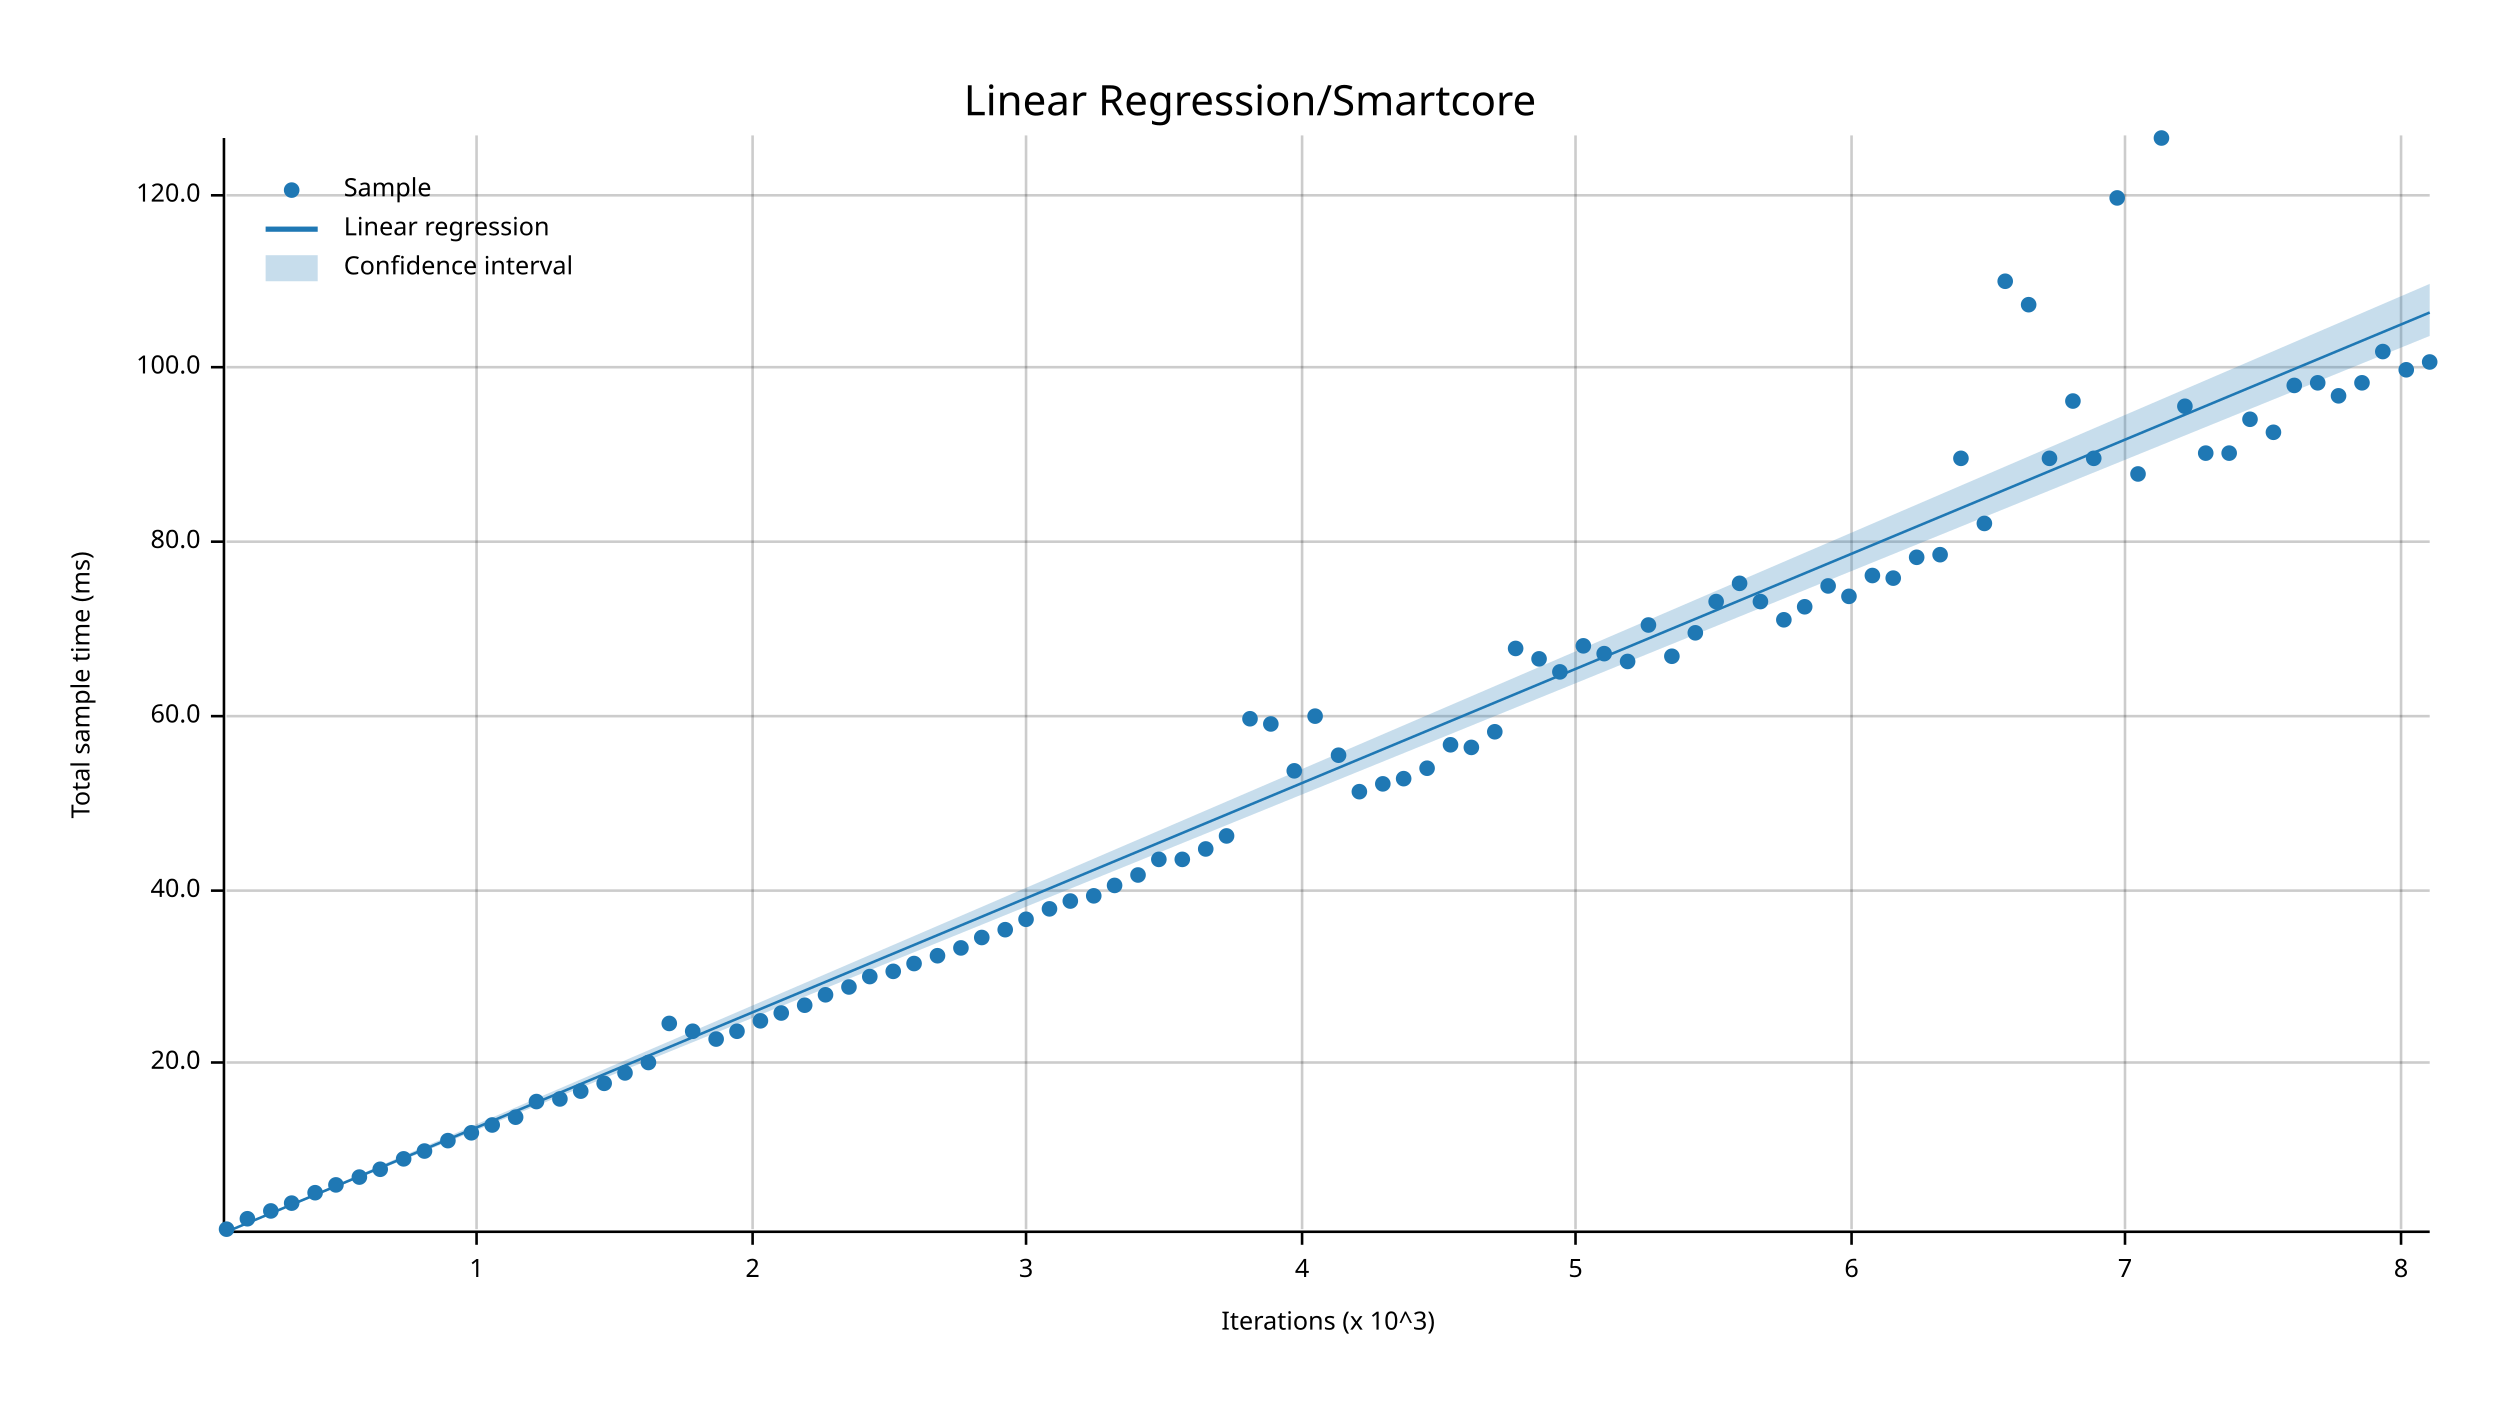
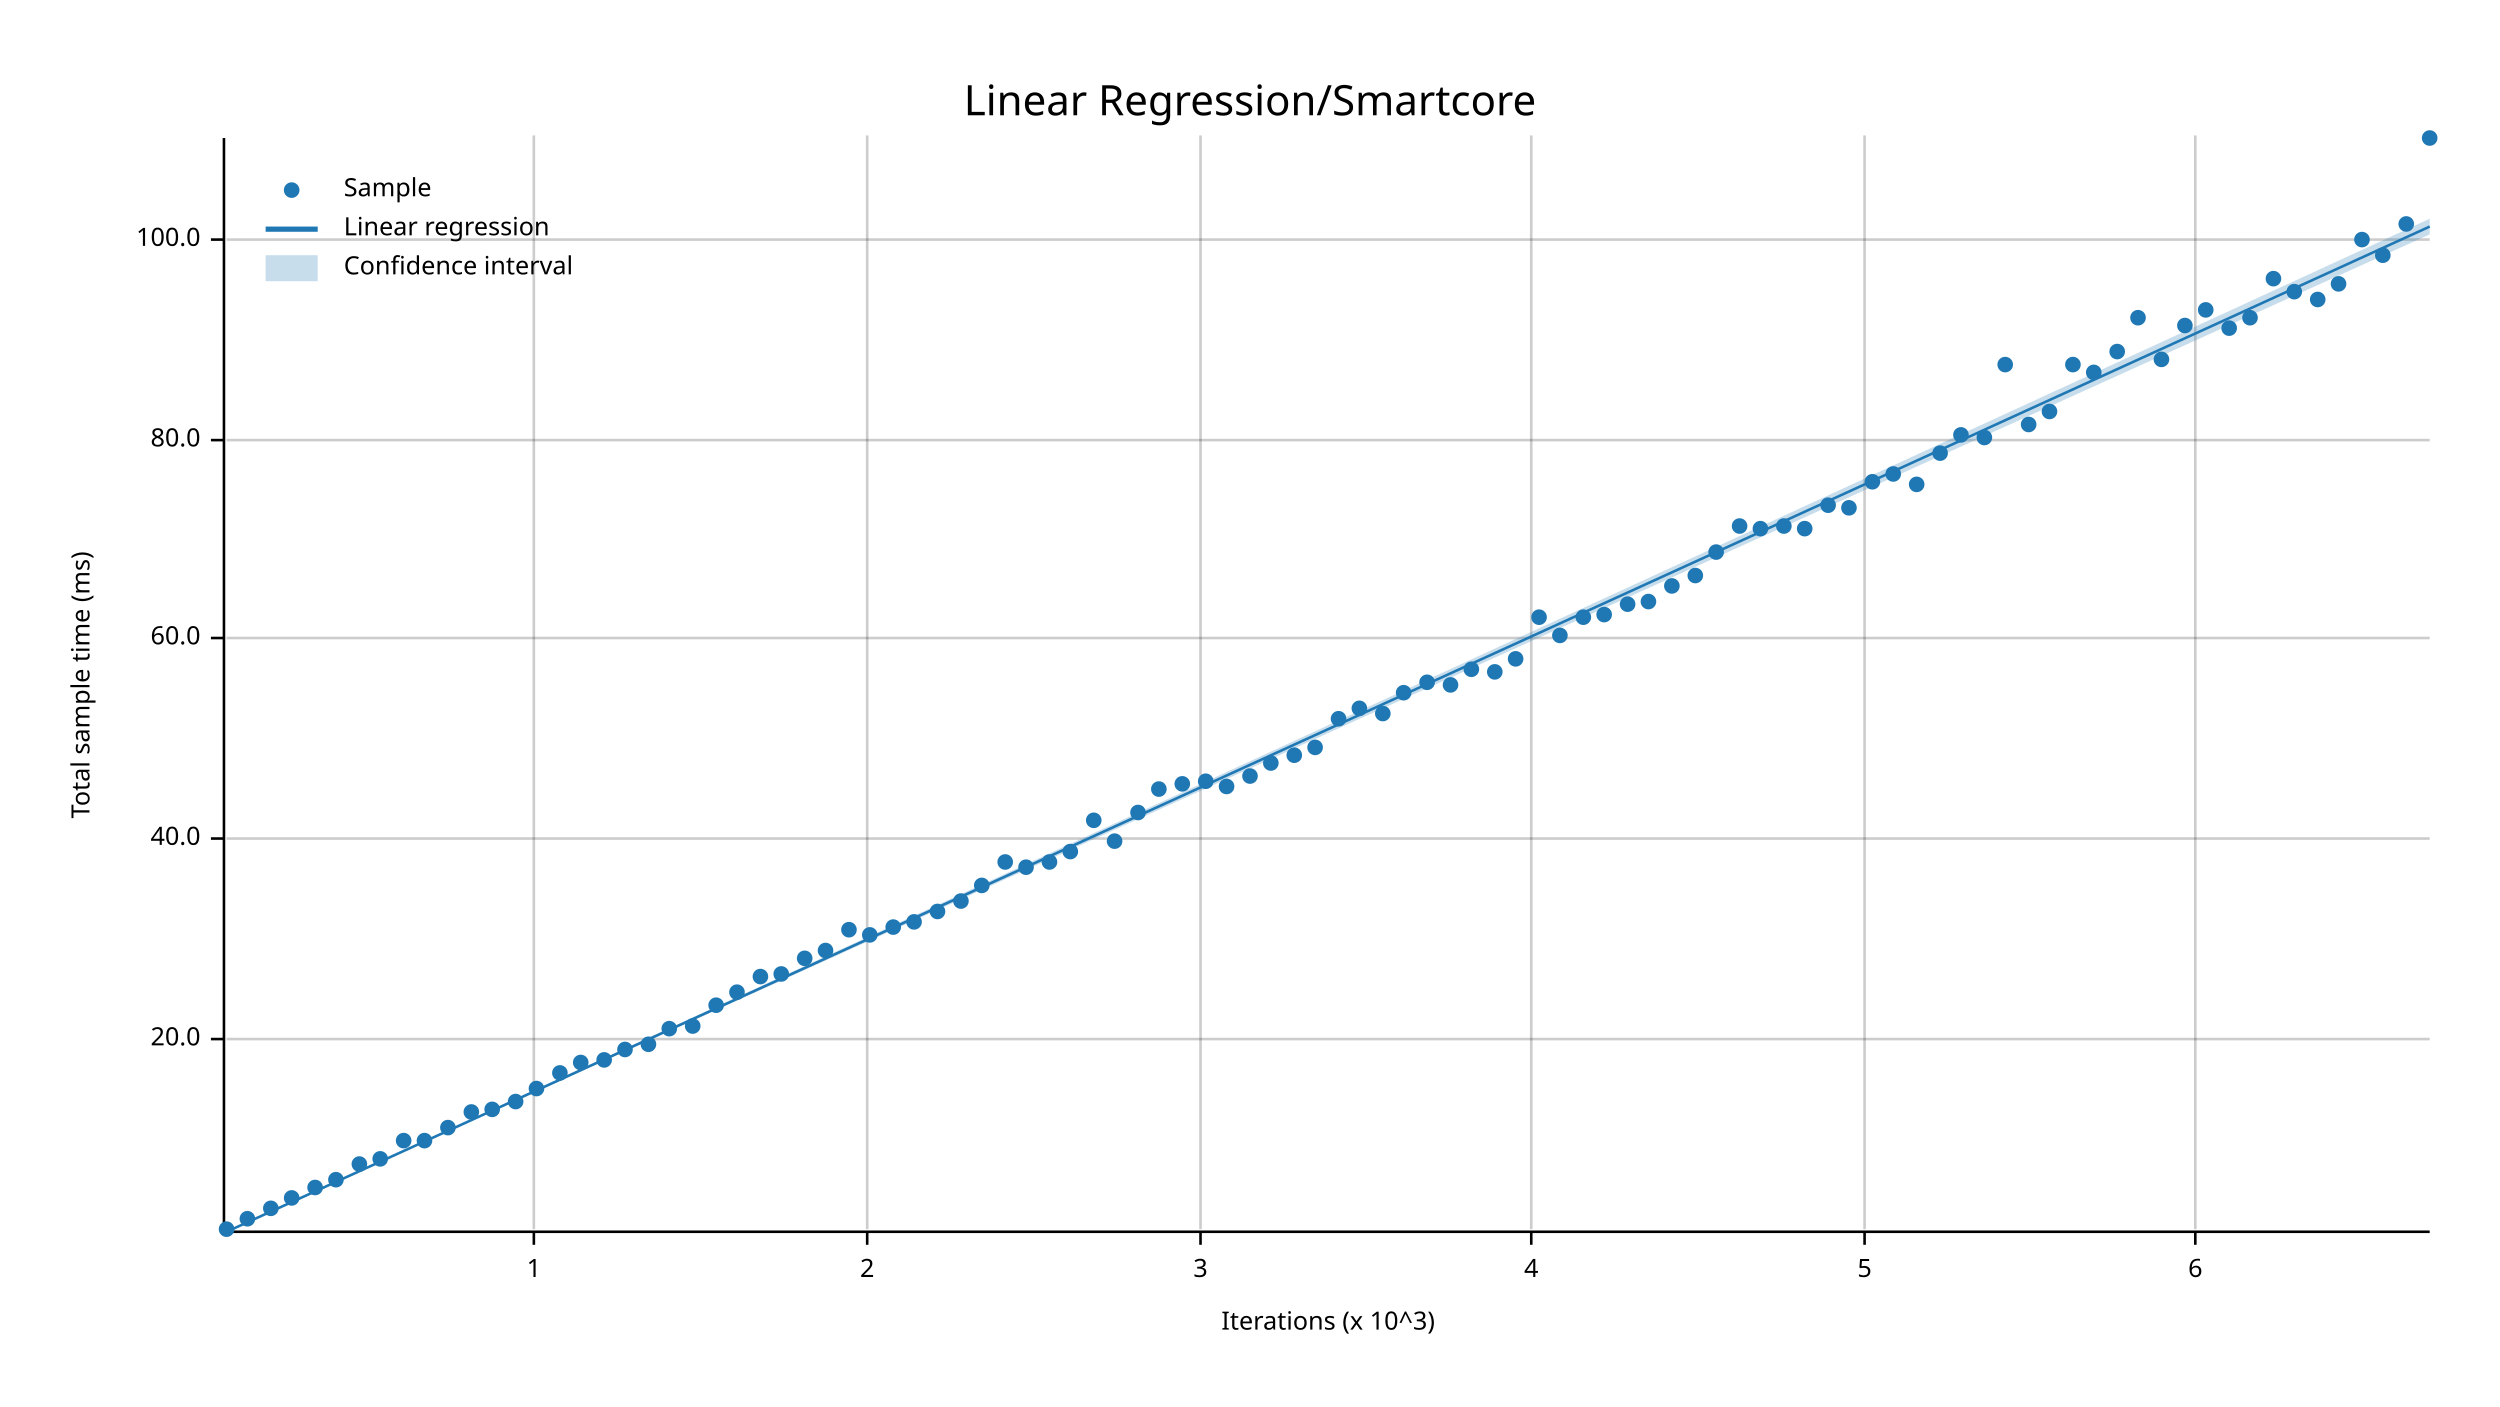
<svg xmlns="http://www.w3.org/2000/svg" width="960" height="540" viewBox="0 0 960 540">
  <text x="480" y="32" dy="0.76em" text-anchor="middle" font-family="sans-serif" font-size="16.129" opacity="1" fill="#000000">
Linear Regression/Smartcore
</text>
  <text x="27" y="263" dy="0.76em" text-anchor="middle" font-family="sans-serif" font-size="9.677" opacity="1" fill="#000000" transform="rotate(270, 27, 263)">
Total sample time (ms)
</text>
  <text x="510" y="513" dy="-0.5ex" text-anchor="middle" font-family="sans-serif" font-size="9.677" opacity="1" fill="#000000">
Iterations (x 10^3)
</text>
-   <line opacity="0.2" stroke="#000000" stroke-width="1" x1="183" y1="472" x2="183" y2="52" />
-   <line opacity="0.2" stroke="#000000" stroke-width="1" x1="289" y1="472" x2="289" y2="52" />
-   <line opacity="0.2" stroke="#000000" stroke-width="1" x1="394" y1="472" x2="394" y2="52" />
-   <line opacity="0.2" stroke="#000000" stroke-width="1" x1="500" y1="472" x2="500" y2="52" />
-   <line opacity="0.2" stroke="#000000" stroke-width="1" x1="605" y1="472" x2="605" y2="52" />
-   <line opacity="0.2" stroke="#000000" stroke-width="1" x1="711" y1="472" x2="711" y2="52" />
-   <line opacity="0.2" stroke="#000000" stroke-width="1" x1="816" y1="472" x2="816" y2="52" />
-   <line opacity="0.2" stroke="#000000" stroke-width="1" x1="922" y1="472" x2="922" y2="52" />
-   <line opacity="0.2" stroke="#000000" stroke-width="1" x1="87" y1="408" x2="933" y2="408" />
-   <line opacity="0.2" stroke="#000000" stroke-width="1" x1="87" y1="342" x2="933" y2="342" />
-   <line opacity="0.2" stroke="#000000" stroke-width="1" x1="87" y1="275" x2="933" y2="275" />
-   <line opacity="0.2" stroke="#000000" stroke-width="1" x1="87" y1="208" x2="933" y2="208" />
-   <line opacity="0.2" stroke="#000000" stroke-width="1" x1="87" y1="141" x2="933" y2="141" />
-   <line opacity="0.2" stroke="#000000" stroke-width="1" x1="87" y1="75" x2="933" y2="75" />
+   <line opacity="0.2" stroke="#000000" stroke-width="1" x1="205" y1="472" x2="205" y2="52" />
+   <line opacity="0.2" stroke="#000000" stroke-width="1" x1="333" y1="472" x2="333" y2="52" />
+   <line opacity="0.2" stroke="#000000" stroke-width="1" x1="461" y1="472" x2="461" y2="52" />
+   <line opacity="0.2" stroke="#000000" stroke-width="1" x1="588" y1="472" x2="588" y2="52" />
+   <line opacity="0.2" stroke="#000000" stroke-width="1" x1="716" y1="472" x2="716" y2="52" />
+   <line opacity="0.2" stroke="#000000" stroke-width="1" x1="843" y1="472" x2="843" y2="52" />
+   <line opacity="0.2" stroke="#000000" stroke-width="1" x1="87" y1="399" x2="933" y2="399" />
+   <line opacity="0.2" stroke="#000000" stroke-width="1" x1="87" y1="322" x2="933" y2="322" />
+   <line opacity="0.2" stroke="#000000" stroke-width="1" x1="87" y1="245" x2="933" y2="245" />
+   <line opacity="0.2" stroke="#000000" stroke-width="1" x1="87" y1="169" x2="933" y2="169" />
+   <line opacity="0.2" stroke="#000000" stroke-width="1" x1="87" y1="92" x2="933" y2="92" />
  <polyline fill="none" opacity="1" stroke="#000000" stroke-width="1" points="86,53 86,473 " />
-   <text x="77" y="408" dy="0.5ex" text-anchor="end" font-family="sans-serif" font-size="9.677" opacity="1" fill="#000000">
+   <text x="77" y="399" dy="0.5ex" text-anchor="end" font-family="sans-serif" font-size="9.677" opacity="1" fill="#000000">
20.0
</text>
-   <polyline fill="none" opacity="1" stroke="#000000" stroke-width="1" points="81,408 86,408 " />
-   <text x="77" y="342" dy="0.5ex" text-anchor="end" font-family="sans-serif" font-size="9.677" opacity="1" fill="#000000">
+   <polyline fill="none" opacity="1" stroke="#000000" stroke-width="1" points="81,399 86,399 " />
+   <text x="77" y="322" dy="0.5ex" text-anchor="end" font-family="sans-serif" font-size="9.677" opacity="1" fill="#000000">
40.0
</text>
-   <polyline fill="none" opacity="1" stroke="#000000" stroke-width="1" points="81,342 86,342 " />
-   <text x="77" y="275" dy="0.5ex" text-anchor="end" font-family="sans-serif" font-size="9.677" opacity="1" fill="#000000">
+   <polyline fill="none" opacity="1" stroke="#000000" stroke-width="1" points="81,322 86,322 " />
+   <text x="77" y="245" dy="0.5ex" text-anchor="end" font-family="sans-serif" font-size="9.677" opacity="1" fill="#000000">
60.0
</text>
-   <polyline fill="none" opacity="1" stroke="#000000" stroke-width="1" points="81,275 86,275 " />
-   <text x="77" y="208" dy="0.5ex" text-anchor="end" font-family="sans-serif" font-size="9.677" opacity="1" fill="#000000">
+   <polyline fill="none" opacity="1" stroke="#000000" stroke-width="1" points="81,245 86,245 " />
+   <text x="77" y="169" dy="0.5ex" text-anchor="end" font-family="sans-serif" font-size="9.677" opacity="1" fill="#000000">
80.0
</text>
-   <polyline fill="none" opacity="1" stroke="#000000" stroke-width="1" points="81,208 86,208 " />
-   <text x="77" y="141" dy="0.5ex" text-anchor="end" font-family="sans-serif" font-size="9.677" opacity="1" fill="#000000">
+   <polyline fill="none" opacity="1" stroke="#000000" stroke-width="1" points="81,169 86,169 " />
+   <text x="77" y="92" dy="0.5ex" text-anchor="end" font-family="sans-serif" font-size="9.677" opacity="1" fill="#000000">
100.0
</text>
-   <polyline fill="none" opacity="1" stroke="#000000" stroke-width="1" points="81,141 86,141 " />
-   <text x="77" y="75" dy="0.5ex" text-anchor="end" font-family="sans-serif" font-size="9.677" opacity="1" fill="#000000">
- 120.0
- </text>
-   <polyline fill="none" opacity="1" stroke="#000000" stroke-width="1" points="81,75 86,75 " />
+   <polyline fill="none" opacity="1" stroke="#000000" stroke-width="1" points="81,92 86,92 " />
  <polyline fill="none" opacity="1" stroke="#000000" stroke-width="1" points="87,473 933,473 " />
-   <text x="183" y="483" dy="0.76em" text-anchor="middle" font-family="sans-serif" font-size="9.677" opacity="1" fill="#000000">
+   <text x="205" y="483" dy="0.76em" text-anchor="middle" font-family="sans-serif" font-size="9.677" opacity="1" fill="#000000">
1
</text>
-   <polyline fill="none" opacity="1" stroke="#000000" stroke-width="1" points="183,473 183,478 " />
-   <text x="289" y="483" dy="0.76em" text-anchor="middle" font-family="sans-serif" font-size="9.677" opacity="1" fill="#000000">
+   <polyline fill="none" opacity="1" stroke="#000000" stroke-width="1" points="205,473 205,478 " />
+   <text x="333" y="483" dy="0.76em" text-anchor="middle" font-family="sans-serif" font-size="9.677" opacity="1" fill="#000000">
2
</text>
-   <polyline fill="none" opacity="1" stroke="#000000" stroke-width="1" points="289,473 289,478 " />
-   <text x="394" y="483" dy="0.76em" text-anchor="middle" font-family="sans-serif" font-size="9.677" opacity="1" fill="#000000">
+   <polyline fill="none" opacity="1" stroke="#000000" stroke-width="1" points="333,473 333,478 " />
+   <text x="461" y="483" dy="0.76em" text-anchor="middle" font-family="sans-serif" font-size="9.677" opacity="1" fill="#000000">
3
</text>
-   <polyline fill="none" opacity="1" stroke="#000000" stroke-width="1" points="394,473 394,478 " />
-   <text x="500" y="483" dy="0.76em" text-anchor="middle" font-family="sans-serif" font-size="9.677" opacity="1" fill="#000000">
+   <polyline fill="none" opacity="1" stroke="#000000" stroke-width="1" points="461,473 461,478 " />
+   <text x="588" y="483" dy="0.76em" text-anchor="middle" font-family="sans-serif" font-size="9.677" opacity="1" fill="#000000">
4
</text>
-   <polyline fill="none" opacity="1" stroke="#000000" stroke-width="1" points="500,473 500,478 " />
-   <text x="605" y="483" dy="0.76em" text-anchor="middle" font-family="sans-serif" font-size="9.677" opacity="1" fill="#000000">
+   <polyline fill="none" opacity="1" stroke="#000000" stroke-width="1" points="588,473 588,478 " />
+   <text x="716" y="483" dy="0.76em" text-anchor="middle" font-family="sans-serif" font-size="9.677" opacity="1" fill="#000000">
5
</text>
-   <polyline fill="none" opacity="1" stroke="#000000" stroke-width="1" points="605,473 605,478 " />
-   <text x="711" y="483" dy="0.76em" text-anchor="middle" font-family="sans-serif" font-size="9.677" opacity="1" fill="#000000">
+   <polyline fill="none" opacity="1" stroke="#000000" stroke-width="1" points="716,473 716,478 " />
+   <text x="843" y="483" dy="0.76em" text-anchor="middle" font-family="sans-serif" font-size="9.677" opacity="1" fill="#000000">
6
</text>
-   <polyline fill="none" opacity="1" stroke="#000000" stroke-width="1" points="711,473 711,478 " />
-   <text x="816" y="483" dy="0.76em" text-anchor="middle" font-family="sans-serif" font-size="9.677" opacity="1" fill="#000000">
- 7
- </text>
-   <polyline fill="none" opacity="1" stroke="#000000" stroke-width="1" points="816,473 816,478 " />
-   <text x="922" y="483" dy="0.76em" text-anchor="middle" font-family="sans-serif" font-size="9.677" opacity="1" fill="#000000">
- 8
- </text>
-   <polyline fill="none" opacity="1" stroke="#000000" stroke-width="1" points="922,473 922,478 " />
+   <polyline fill="none" opacity="1" stroke="#000000" stroke-width="1" points="843,473 843,478 " />
  <circle cx="87" cy="472" r="3" opacity="1" fill="#1F78B4" stroke="none" stroke-width="1" />
  <circle cx="95" cy="468" r="3" opacity="1" fill="#1F78B4" stroke="none" stroke-width="1" />
-   <circle cx="104" cy="465" r="3" opacity="1" fill="#1F78B4" stroke="none" stroke-width="1" />
-   <circle cx="112" cy="462" r="3" opacity="1" fill="#1F78B4" stroke="none" stroke-width="1" />
-   <circle cx="121" cy="458" r="3" opacity="1" fill="#1F78B4" stroke="none" stroke-width="1" />
-   <circle cx="129" cy="455" r="3" opacity="1" fill="#1F78B4" stroke="none" stroke-width="1" />
-   <circle cx="138" cy="452" r="3" opacity="1" fill="#1F78B4" stroke="none" stroke-width="1" />
-   <circle cx="146" cy="449" r="3" opacity="1" fill="#1F78B4" stroke="none" stroke-width="1" />
-   <circle cx="155" cy="445" r="3" opacity="1" fill="#1F78B4" stroke="none" stroke-width="1" />
-   <circle cx="163" cy="442" r="3" opacity="1" fill="#1F78B4" stroke="none" stroke-width="1" />
-   <circle cx="172" cy="438" r="3" opacity="1" fill="#1F78B4" stroke="none" stroke-width="1" />
-   <circle cx="181" cy="435" r="3" opacity="1" fill="#1F78B4" stroke="none" stroke-width="1" />
-   <circle cx="189" cy="432" r="3" opacity="1" fill="#1F78B4" stroke="none" stroke-width="1" />
-   <circle cx="198" cy="429" r="3" opacity="1" fill="#1F78B4" stroke="none" stroke-width="1" />
-   <circle cx="206" cy="423" r="3" opacity="1" fill="#1F78B4" stroke="none" stroke-width="1" />
-   <circle cx="215" cy="422" r="3" opacity="1" fill="#1F78B4" stroke="none" stroke-width="1" />
-   <circle cx="223" cy="419" r="3" opacity="1" fill="#1F78B4" stroke="none" stroke-width="1" />
-   <circle cx="232" cy="416" r="3" opacity="1" fill="#1F78B4" stroke="none" stroke-width="1" />
-   <circle cx="240" cy="412" r="3" opacity="1" fill="#1F78B4" stroke="none" stroke-width="1" />
-   <circle cx="249" cy="408" r="3" opacity="1" fill="#1F78B4" stroke="none" stroke-width="1" />
-   <circle cx="257" cy="393" r="3" opacity="1" fill="#1F78B4" stroke="none" stroke-width="1" />
-   <circle cx="266" cy="396" r="3" opacity="1" fill="#1F78B4" stroke="none" stroke-width="1" />
-   <circle cx="275" cy="399" r="3" opacity="1" fill="#1F78B4" stroke="none" stroke-width="1" />
-   <circle cx="283" cy="396" r="3" opacity="1" fill="#1F78B4" stroke="none" stroke-width="1" />
-   <circle cx="292" cy="392" r="3" opacity="1" fill="#1F78B4" stroke="none" stroke-width="1" />
-   <circle cx="300" cy="389" r="3" opacity="1" fill="#1F78B4" stroke="none" stroke-width="1" />
-   <circle cx="309" cy="386" r="3" opacity="1" fill="#1F78B4" stroke="none" stroke-width="1" />
-   <circle cx="317" cy="382" r="3" opacity="1" fill="#1F78B4" stroke="none" stroke-width="1" />
-   <circle cx="326" cy="379" r="3" opacity="1" fill="#1F78B4" stroke="none" stroke-width="1" />
-   <circle cx="334" cy="375" r="3" opacity="1" fill="#1F78B4" stroke="none" stroke-width="1" />
-   <circle cx="343" cy="373" r="3" opacity="1" fill="#1F78B4" stroke="none" stroke-width="1" />
-   <circle cx="351" cy="370" r="3" opacity="1" fill="#1F78B4" stroke="none" stroke-width="1" />
-   <circle cx="360" cy="367" r="3" opacity="1" fill="#1F78B4" stroke="none" stroke-width="1" />
-   <circle cx="369" cy="364" r="3" opacity="1" fill="#1F78B4" stroke="none" stroke-width="1" />
-   <circle cx="377" cy="360" r="3" opacity="1" fill="#1F78B4" stroke="none" stroke-width="1" />
-   <circle cx="386" cy="357" r="3" opacity="1" fill="#1F78B4" stroke="none" stroke-width="1" />
-   <circle cx="394" cy="353" r="3" opacity="1" fill="#1F78B4" stroke="none" stroke-width="1" />
-   <circle cx="403" cy="349" r="3" opacity="1" fill="#1F78B4" stroke="none" stroke-width="1" />
-   <circle cx="411" cy="346" r="3" opacity="1" fill="#1F78B4" stroke="none" stroke-width="1" />
-   <circle cx="420" cy="344" r="3" opacity="1" fill="#1F78B4" stroke="none" stroke-width="1" />
-   <circle cx="428" cy="340" r="3" opacity="1" fill="#1F78B4" stroke="none" stroke-width="1" />
-   <circle cx="437" cy="336" r="3" opacity="1" fill="#1F78B4" stroke="none" stroke-width="1" />
-   <circle cx="445" cy="330" r="3" opacity="1" fill="#1F78B4" stroke="none" stroke-width="1" />
-   <circle cx="454" cy="330" r="3" opacity="1" fill="#1F78B4" stroke="none" stroke-width="1" />
-   <circle cx="463" cy="326" r="3" opacity="1" fill="#1F78B4" stroke="none" stroke-width="1" />
-   <circle cx="471" cy="321" r="3" opacity="1" fill="#1F78B4" stroke="none" stroke-width="1" />
-   <circle cx="480" cy="276" r="3" opacity="1" fill="#1F78B4" stroke="none" stroke-width="1" />
-   <circle cx="488" cy="278" r="3" opacity="1" fill="#1F78B4" stroke="none" stroke-width="1" />
-   <circle cx="497" cy="296" r="3" opacity="1" fill="#1F78B4" stroke="none" stroke-width="1" />
-   <circle cx="505" cy="275" r="3" opacity="1" fill="#1F78B4" stroke="none" stroke-width="1" />
-   <circle cx="514" cy="290" r="3" opacity="1" fill="#1F78B4" stroke="none" stroke-width="1" />
-   <circle cx="522" cy="304" r="3" opacity="1" fill="#1F78B4" stroke="none" stroke-width="1" />
-   <circle cx="531" cy="301" r="3" opacity="1" fill="#1F78B4" stroke="none" stroke-width="1" />
-   <circle cx="539" cy="299" r="3" opacity="1" fill="#1F78B4" stroke="none" stroke-width="1" />
-   <circle cx="548" cy="295" r="3" opacity="1" fill="#1F78B4" stroke="none" stroke-width="1" />
-   <circle cx="557" cy="286" r="3" opacity="1" fill="#1F78B4" stroke="none" stroke-width="1" />
-   <circle cx="565" cy="287" r="3" opacity="1" fill="#1F78B4" stroke="none" stroke-width="1" />
-   <circle cx="574" cy="281" r="3" opacity="1" fill="#1F78B4" stroke="none" stroke-width="1" />
-   <circle cx="582" cy="249" r="3" opacity="1" fill="#1F78B4" stroke="none" stroke-width="1" />
-   <circle cx="591" cy="253" r="3" opacity="1" fill="#1F78B4" stroke="none" stroke-width="1" />
-   <circle cx="599" cy="258" r="3" opacity="1" fill="#1F78B4" stroke="none" stroke-width="1" />
-   <circle cx="608" cy="248" r="3" opacity="1" fill="#1F78B4" stroke="none" stroke-width="1" />
-   <circle cx="616" cy="251" r="3" opacity="1" fill="#1F78B4" stroke="none" stroke-width="1" />
-   <circle cx="625" cy="254" r="3" opacity="1" fill="#1F78B4" stroke="none" stroke-width="1" />
-   <circle cx="633" cy="240" r="3" opacity="1" fill="#1F78B4" stroke="none" stroke-width="1" />
-   <circle cx="642" cy="252" r="3" opacity="1" fill="#1F78B4" stroke="none" stroke-width="1" />
-   <circle cx="651" cy="243" r="3" opacity="1" fill="#1F78B4" stroke="none" stroke-width="1" />
-   <circle cx="659" cy="231" r="3" opacity="1" fill="#1F78B4" stroke="none" stroke-width="1" />
-   <circle cx="668" cy="224" r="3" opacity="1" fill="#1F78B4" stroke="none" stroke-width="1" />
-   <circle cx="676" cy="231" r="3" opacity="1" fill="#1F78B4" stroke="none" stroke-width="1" />
-   <circle cx="685" cy="238" r="3" opacity="1" fill="#1F78B4" stroke="none" stroke-width="1" />
-   <circle cx="693" cy="233" r="3" opacity="1" fill="#1F78B4" stroke="none" stroke-width="1" />
-   <circle cx="702" cy="225" r="3" opacity="1" fill="#1F78B4" stroke="none" stroke-width="1" />
-   <circle cx="710" cy="229" r="3" opacity="1" fill="#1F78B4" stroke="none" stroke-width="1" />
-   <circle cx="719" cy="221" r="3" opacity="1" fill="#1F78B4" stroke="none" stroke-width="1" />
-   <circle cx="727" cy="222" r="3" opacity="1" fill="#1F78B4" stroke="none" stroke-width="1" />
-   <circle cx="736" cy="214" r="3" opacity="1" fill="#1F78B4" stroke="none" stroke-width="1" />
-   <circle cx="745" cy="213" r="3" opacity="1" fill="#1F78B4" stroke="none" stroke-width="1" />
-   <circle cx="753" cy="176" r="3" opacity="1" fill="#1F78B4" stroke="none" stroke-width="1" />
-   <circle cx="762" cy="201" r="3" opacity="1" fill="#1F78B4" stroke="none" stroke-width="1" />
-   <circle cx="770" cy="108" r="3" opacity="1" fill="#1F78B4" stroke="none" stroke-width="1" />
-   <circle cx="779" cy="117" r="3" opacity="1" fill="#1F78B4" stroke="none" stroke-width="1" />
-   <circle cx="787" cy="176" r="3" opacity="1" fill="#1F78B4" stroke="none" stroke-width="1" />
-   <circle cx="796" cy="154" r="3" opacity="1" fill="#1F78B4" stroke="none" stroke-width="1" />
-   <circle cx="804" cy="176" r="3" opacity="1" fill="#1F78B4" stroke="none" stroke-width="1" />
-   <circle cx="813" cy="76" r="3" opacity="1" fill="#1F78B4" stroke="none" stroke-width="1" />
-   <circle cx="821" cy="182" r="3" opacity="1" fill="#1F78B4" stroke="none" stroke-width="1" />
-   <circle cx="830" cy="53" r="3" opacity="1" fill="#1F78B4" stroke="none" stroke-width="1" />
-   <circle cx="839" cy="156" r="3" opacity="1" fill="#1F78B4" stroke="none" stroke-width="1" />
-   <circle cx="847" cy="174" r="3" opacity="1" fill="#1F78B4" stroke="none" stroke-width="1" />
-   <circle cx="856" cy="174" r="3" opacity="1" fill="#1F78B4" stroke="none" stroke-width="1" />
-   <circle cx="864" cy="161" r="3" opacity="1" fill="#1F78B4" stroke="none" stroke-width="1" />
-   <circle cx="873" cy="166" r="3" opacity="1" fill="#1F78B4" stroke="none" stroke-width="1" />
-   <circle cx="881" cy="148" r="3" opacity="1" fill="#1F78B4" stroke="none" stroke-width="1" />
-   <circle cx="890" cy="147" r="3" opacity="1" fill="#1F78B4" stroke="none" stroke-width="1" />
-   <circle cx="898" cy="152" r="3" opacity="1" fill="#1F78B4" stroke="none" stroke-width="1" />
-   <circle cx="907" cy="147" r="3" opacity="1" fill="#1F78B4" stroke="none" stroke-width="1" />
-   <circle cx="915" cy="135" r="3" opacity="1" fill="#1F78B4" stroke="none" stroke-width="1" />
-   <circle cx="924" cy="142" r="3" opacity="1" fill="#1F78B4" stroke="none" stroke-width="1" />
-   <circle cx="933" cy="139" r="3" opacity="1" fill="#1F78B4" stroke="none" stroke-width="1" />
-   <polyline fill="none" opacity="1" stroke="#1F78B4" stroke-width="1" points="87,473 933,120 " />
-   <polygon opacity="0.25" fill="#1F78B4" points="87,473 933,129 933,109 " />
+   <circle cx="104" cy="464" r="3" opacity="1" fill="#1F78B4" stroke="none" stroke-width="1" />
+   <circle cx="112" cy="460" r="3" opacity="1" fill="#1F78B4" stroke="none" stroke-width="1" />
+   <circle cx="121" cy="456" r="3" opacity="1" fill="#1F78B4" stroke="none" stroke-width="1" />
+   <circle cx="129" cy="453" r="3" opacity="1" fill="#1F78B4" stroke="none" stroke-width="1" />
+   <circle cx="138" cy="447" r="3" opacity="1" fill="#1F78B4" stroke="none" stroke-width="1" />
+   <circle cx="146" cy="445" r="3" opacity="1" fill="#1F78B4" stroke="none" stroke-width="1" />
+   <circle cx="155" cy="438" r="3" opacity="1" fill="#1F78B4" stroke="none" stroke-width="1" />
+   <circle cx="163" cy="438" r="3" opacity="1" fill="#1F78B4" stroke="none" stroke-width="1" />
+   <circle cx="172" cy="433" r="3" opacity="1" fill="#1F78B4" stroke="none" stroke-width="1" />
+   <circle cx="181" cy="427" r="3" opacity="1" fill="#1F78B4" stroke="none" stroke-width="1" />
+   <circle cx="189" cy="426" r="3" opacity="1" fill="#1F78B4" stroke="none" stroke-width="1" />
+   <circle cx="198" cy="423" r="3" opacity="1" fill="#1F78B4" stroke="none" stroke-width="1" />
+   <circle cx="206" cy="418" r="3" opacity="1" fill="#1F78B4" stroke="none" stroke-width="1" />
+   <circle cx="215" cy="412" r="3" opacity="1" fill="#1F78B4" stroke="none" stroke-width="1" />
+   <circle cx="223" cy="408" r="3" opacity="1" fill="#1F78B4" stroke="none" stroke-width="1" />
+   <circle cx="232" cy="407" r="3" opacity="1" fill="#1F78B4" stroke="none" stroke-width="1" />
+   <circle cx="240" cy="403" r="3" opacity="1" fill="#1F78B4" stroke="none" stroke-width="1" />
+   <circle cx="249" cy="401" r="3" opacity="1" fill="#1F78B4" stroke="none" stroke-width="1" />
+   <circle cx="257" cy="395" r="3" opacity="1" fill="#1F78B4" stroke="none" stroke-width="1" />
+   <circle cx="266" cy="394" r="3" opacity="1" fill="#1F78B4" stroke="none" stroke-width="1" />
+   <circle cx="275" cy="386" r="3" opacity="1" fill="#1F78B4" stroke="none" stroke-width="1" />
+   <circle cx="283" cy="381" r="3" opacity="1" fill="#1F78B4" stroke="none" stroke-width="1" />
+   <circle cx="292" cy="375" r="3" opacity="1" fill="#1F78B4" stroke="none" stroke-width="1" />
+   <circle cx="300" cy="374" r="3" opacity="1" fill="#1F78B4" stroke="none" stroke-width="1" />
+   <circle cx="309" cy="368" r="3" opacity="1" fill="#1F78B4" stroke="none" stroke-width="1" />
+   <circle cx="317" cy="365" r="3" opacity="1" fill="#1F78B4" stroke="none" stroke-width="1" />
+   <circle cx="326" cy="357" r="3" opacity="1" fill="#1F78B4" stroke="none" stroke-width="1" />
+   <circle cx="334" cy="359" r="3" opacity="1" fill="#1F78B4" stroke="none" stroke-width="1" />
+   <circle cx="343" cy="356" r="3" opacity="1" fill="#1F78B4" stroke="none" stroke-width="1" />
+   <circle cx="351" cy="354" r="3" opacity="1" fill="#1F78B4" stroke="none" stroke-width="1" />
+   <circle cx="360" cy="350" r="3" opacity="1" fill="#1F78B4" stroke="none" stroke-width="1" />
+   <circle cx="369" cy="346" r="3" opacity="1" fill="#1F78B4" stroke="none" stroke-width="1" />
+   <circle cx="377" cy="340" r="3" opacity="1" fill="#1F78B4" stroke="none" stroke-width="1" />
+   <circle cx="386" cy="331" r="3" opacity="1" fill="#1F78B4" stroke="none" stroke-width="1" />
+   <circle cx="394" cy="333" r="3" opacity="1" fill="#1F78B4" stroke="none" stroke-width="1" />
+   <circle cx="403" cy="331" r="3" opacity="1" fill="#1F78B4" stroke="none" stroke-width="1" />
+   <circle cx="411" cy="327" r="3" opacity="1" fill="#1F78B4" stroke="none" stroke-width="1" />
+   <circle cx="420" cy="315" r="3" opacity="1" fill="#1F78B4" stroke="none" stroke-width="1" />
+   <circle cx="428" cy="323" r="3" opacity="1" fill="#1F78B4" stroke="none" stroke-width="1" />
+   <circle cx="437" cy="312" r="3" opacity="1" fill="#1F78B4" stroke="none" stroke-width="1" />
+   <circle cx="445" cy="303" r="3" opacity="1" fill="#1F78B4" stroke="none" stroke-width="1" />
+   <circle cx="454" cy="301" r="3" opacity="1" fill="#1F78B4" stroke="none" stroke-width="1" />
+   <circle cx="463" cy="300" r="3" opacity="1" fill="#1F78B4" stroke="none" stroke-width="1" />
+   <circle cx="471" cy="302" r="3" opacity="1" fill="#1F78B4" stroke="none" stroke-width="1" />
+   <circle cx="480" cy="298" r="3" opacity="1" fill="#1F78B4" stroke="none" stroke-width="1" />
+   <circle cx="488" cy="293" r="3" opacity="1" fill="#1F78B4" stroke="none" stroke-width="1" />
+   <circle cx="497" cy="290" r="3" opacity="1" fill="#1F78B4" stroke="none" stroke-width="1" />
+   <circle cx="505" cy="287" r="3" opacity="1" fill="#1F78B4" stroke="none" stroke-width="1" />
+   <circle cx="514" cy="276" r="3" opacity="1" fill="#1F78B4" stroke="none" stroke-width="1" />
+   <circle cx="522" cy="272" r="3" opacity="1" fill="#1F78B4" stroke="none" stroke-width="1" />
+   <circle cx="531" cy="274" r="3" opacity="1" fill="#1F78B4" stroke="none" stroke-width="1" />
+   <circle cx="539" cy="266" r="3" opacity="1" fill="#1F78B4" stroke="none" stroke-width="1" />
+   <circle cx="548" cy="262" r="3" opacity="1" fill="#1F78B4" stroke="none" stroke-width="1" />
+   <circle cx="557" cy="263" r="3" opacity="1" fill="#1F78B4" stroke="none" stroke-width="1" />
+   <circle cx="565" cy="257" r="3" opacity="1" fill="#1F78B4" stroke="none" stroke-width="1" />
+   <circle cx="574" cy="258" r="3" opacity="1" fill="#1F78B4" stroke="none" stroke-width="1" />
+   <circle cx="582" cy="253" r="3" opacity="1" fill="#1F78B4" stroke="none" stroke-width="1" />
+   <circle cx="591" cy="237" r="3" opacity="1" fill="#1F78B4" stroke="none" stroke-width="1" />
+   <circle cx="599" cy="244" r="3" opacity="1" fill="#1F78B4" stroke="none" stroke-width="1" />
+   <circle cx="608" cy="237" r="3" opacity="1" fill="#1F78B4" stroke="none" stroke-width="1" />
+   <circle cx="616" cy="236" r="3" opacity="1" fill="#1F78B4" stroke="none" stroke-width="1" />
+   <circle cx="625" cy="232" r="3" opacity="1" fill="#1F78B4" stroke="none" stroke-width="1" />
+   <circle cx="633" cy="231" r="3" opacity="1" fill="#1F78B4" stroke="none" stroke-width="1" />
+   <circle cx="642" cy="225" r="3" opacity="1" fill="#1F78B4" stroke="none" stroke-width="1" />
+   <circle cx="651" cy="221" r="3" opacity="1" fill="#1F78B4" stroke="none" stroke-width="1" />
+   <circle cx="659" cy="212" r="3" opacity="1" fill="#1F78B4" stroke="none" stroke-width="1" />
+   <circle cx="668" cy="202" r="3" opacity="1" fill="#1F78B4" stroke="none" stroke-width="1" />
+   <circle cx="676" cy="203" r="3" opacity="1" fill="#1F78B4" stroke="none" stroke-width="1" />
+   <circle cx="685" cy="202" r="3" opacity="1" fill="#1F78B4" stroke="none" stroke-width="1" />
+   <circle cx="693" cy="203" r="3" opacity="1" fill="#1F78B4" stroke="none" stroke-width="1" />
+   <circle cx="702" cy="194" r="3" opacity="1" fill="#1F78B4" stroke="none" stroke-width="1" />
+   <circle cx="710" cy="195" r="3" opacity="1" fill="#1F78B4" stroke="none" stroke-width="1" />
+   <circle cx="719" cy="185" r="3" opacity="1" fill="#1F78B4" stroke="none" stroke-width="1" />
+   <circle cx="727" cy="182" r="3" opacity="1" fill="#1F78B4" stroke="none" stroke-width="1" />
+   <circle cx="736" cy="186" r="3" opacity="1" fill="#1F78B4" stroke="none" stroke-width="1" />
+   <circle cx="745" cy="174" r="3" opacity="1" fill="#1F78B4" stroke="none" stroke-width="1" />
+   <circle cx="753" cy="167" r="3" opacity="1" fill="#1F78B4" stroke="none" stroke-width="1" />
+   <circle cx="762" cy="168" r="3" opacity="1" fill="#1F78B4" stroke="none" stroke-width="1" />
+   <circle cx="770" cy="140" r="3" opacity="1" fill="#1F78B4" stroke="none" stroke-width="1" />
+   <circle cx="779" cy="163" r="3" opacity="1" fill="#1F78B4" stroke="none" stroke-width="1" />
+   <circle cx="787" cy="158" r="3" opacity="1" fill="#1F78B4" stroke="none" stroke-width="1" />
+   <circle cx="796" cy="140" r="3" opacity="1" fill="#1F78B4" stroke="none" stroke-width="1" />
+   <circle cx="804" cy="143" r="3" opacity="1" fill="#1F78B4" stroke="none" stroke-width="1" />
+   <circle cx="813" cy="135" r="3" opacity="1" fill="#1F78B4" stroke="none" stroke-width="1" />
+   <circle cx="821" cy="122" r="3" opacity="1" fill="#1F78B4" stroke="none" stroke-width="1" />
+   <circle cx="830" cy="138" r="3" opacity="1" fill="#1F78B4" stroke="none" stroke-width="1" />
+   <circle cx="839" cy="125" r="3" opacity="1" fill="#1F78B4" stroke="none" stroke-width="1" />
+   <circle cx="847" cy="119" r="3" opacity="1" fill="#1F78B4" stroke="none" stroke-width="1" />
+   <circle cx="856" cy="126" r="3" opacity="1" fill="#1F78B4" stroke="none" stroke-width="1" />
+   <circle cx="864" cy="122" r="3" opacity="1" fill="#1F78B4" stroke="none" stroke-width="1" />
+   <circle cx="873" cy="107" r="3" opacity="1" fill="#1F78B4" stroke="none" stroke-width="1" />
+   <circle cx="881" cy="112" r="3" opacity="1" fill="#1F78B4" stroke="none" stroke-width="1" />
+   <circle cx="890" cy="115" r="3" opacity="1" fill="#1F78B4" stroke="none" stroke-width="1" />
+   <circle cx="898" cy="109" r="3" opacity="1" fill="#1F78B4" stroke="none" stroke-width="1" />
+   <circle cx="907" cy="92" r="3" opacity="1" fill="#1F78B4" stroke="none" stroke-width="1" />
+   <circle cx="915" cy="98" r="3" opacity="1" fill="#1F78B4" stroke="none" stroke-width="1" />
+   <circle cx="924" cy="86" r="3" opacity="1" fill="#1F78B4" stroke="none" stroke-width="1" />
+   <circle cx="933" cy="53" r="3" opacity="1" fill="#1F78B4" stroke="none" stroke-width="1" />
+   <polyline fill="none" opacity="1" stroke="#1F78B4" stroke-width="1" points="87,473 933,87 " />
+   <polygon opacity="0.25" fill="#1F78B4" points="87,473 933,90 933,84 " />
  <text x="132" y="68" dy="0.76em" text-anchor="start" font-family="sans-serif" font-size="9.677" opacity="1" fill="#000000">
Sample
</text>
  <text x="132" y="83" dy="0.76em" text-anchor="start" font-family="sans-serif" font-size="9.677" opacity="1" fill="#000000">
Linear regression
</text>
  <text x="132" y="98" dy="0.76em" text-anchor="start" font-family="sans-serif" font-size="9.677" opacity="1" fill="#000000">
Confidence interval
</text>
  <circle cx="112" cy="73" r="3" opacity="1" fill="#1F78B4" stroke="none" stroke-width="1" />
  <polyline fill="none" opacity="1" stroke="#1F78B4" stroke-width="2" points="102,88 122,88 " />
  <rect x="102" y="98" width="20" height="10" opacity="0.25" fill="#1F78B4" stroke="none" />
</svg>
